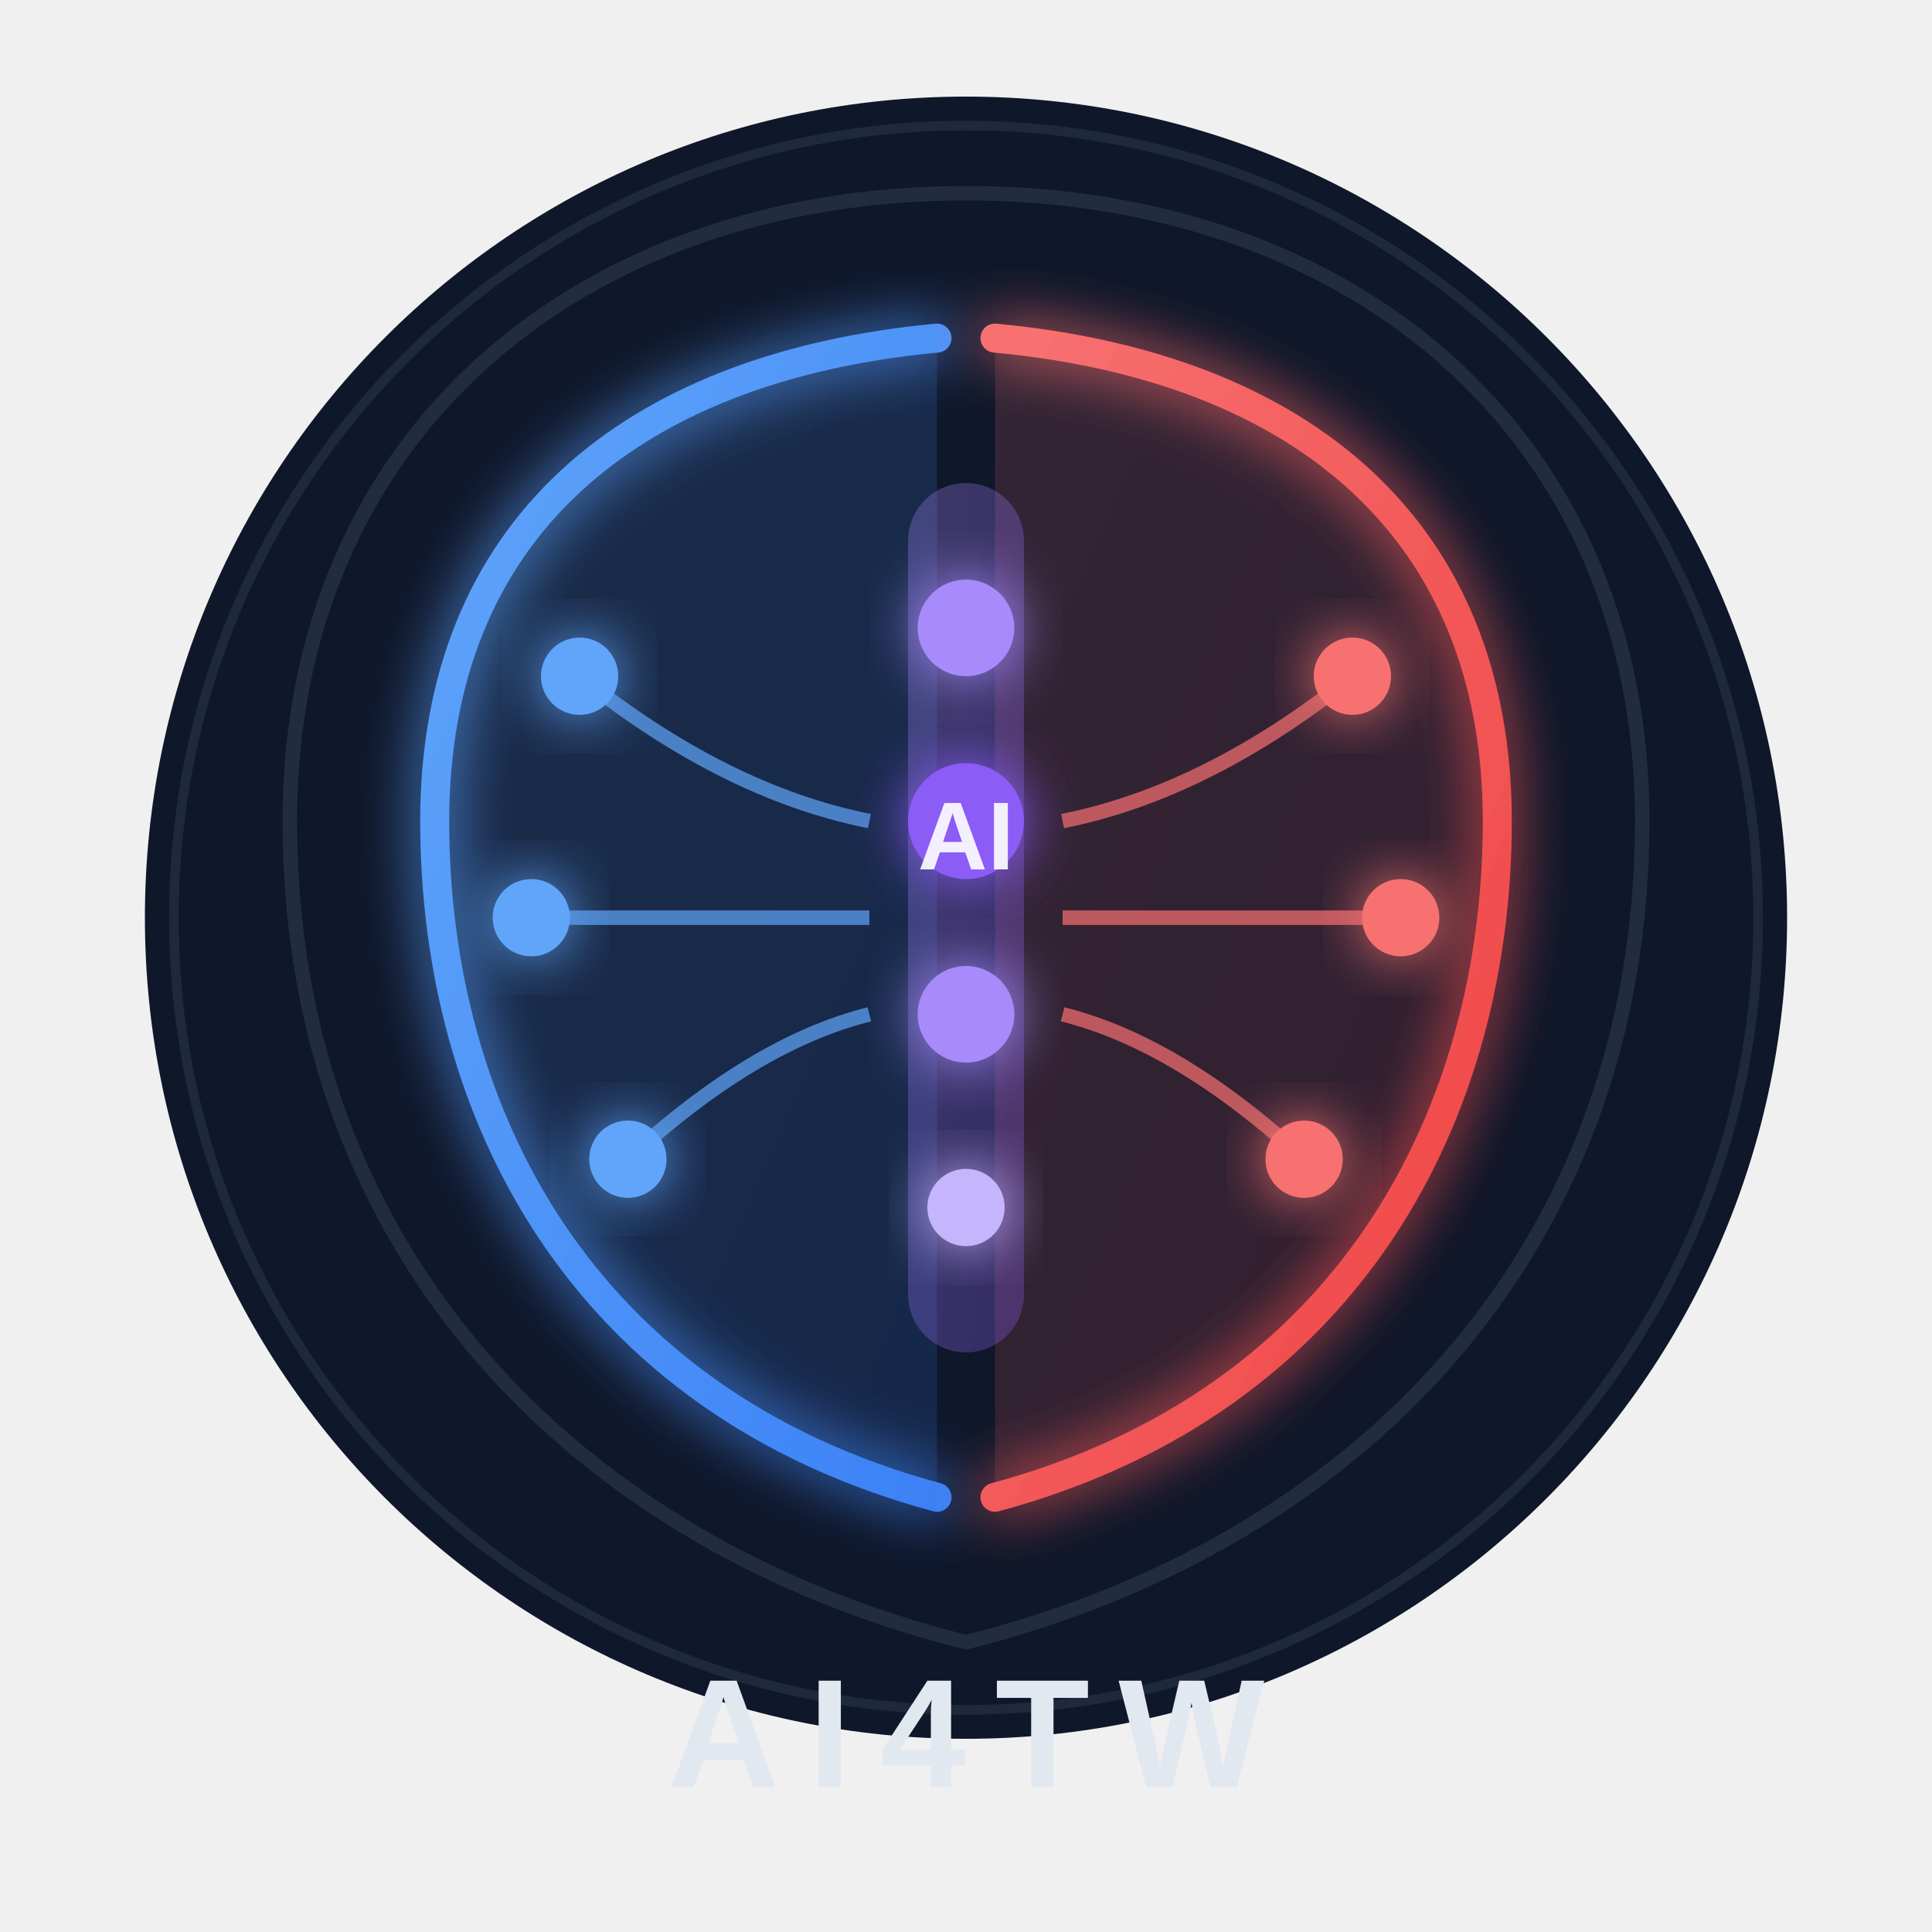
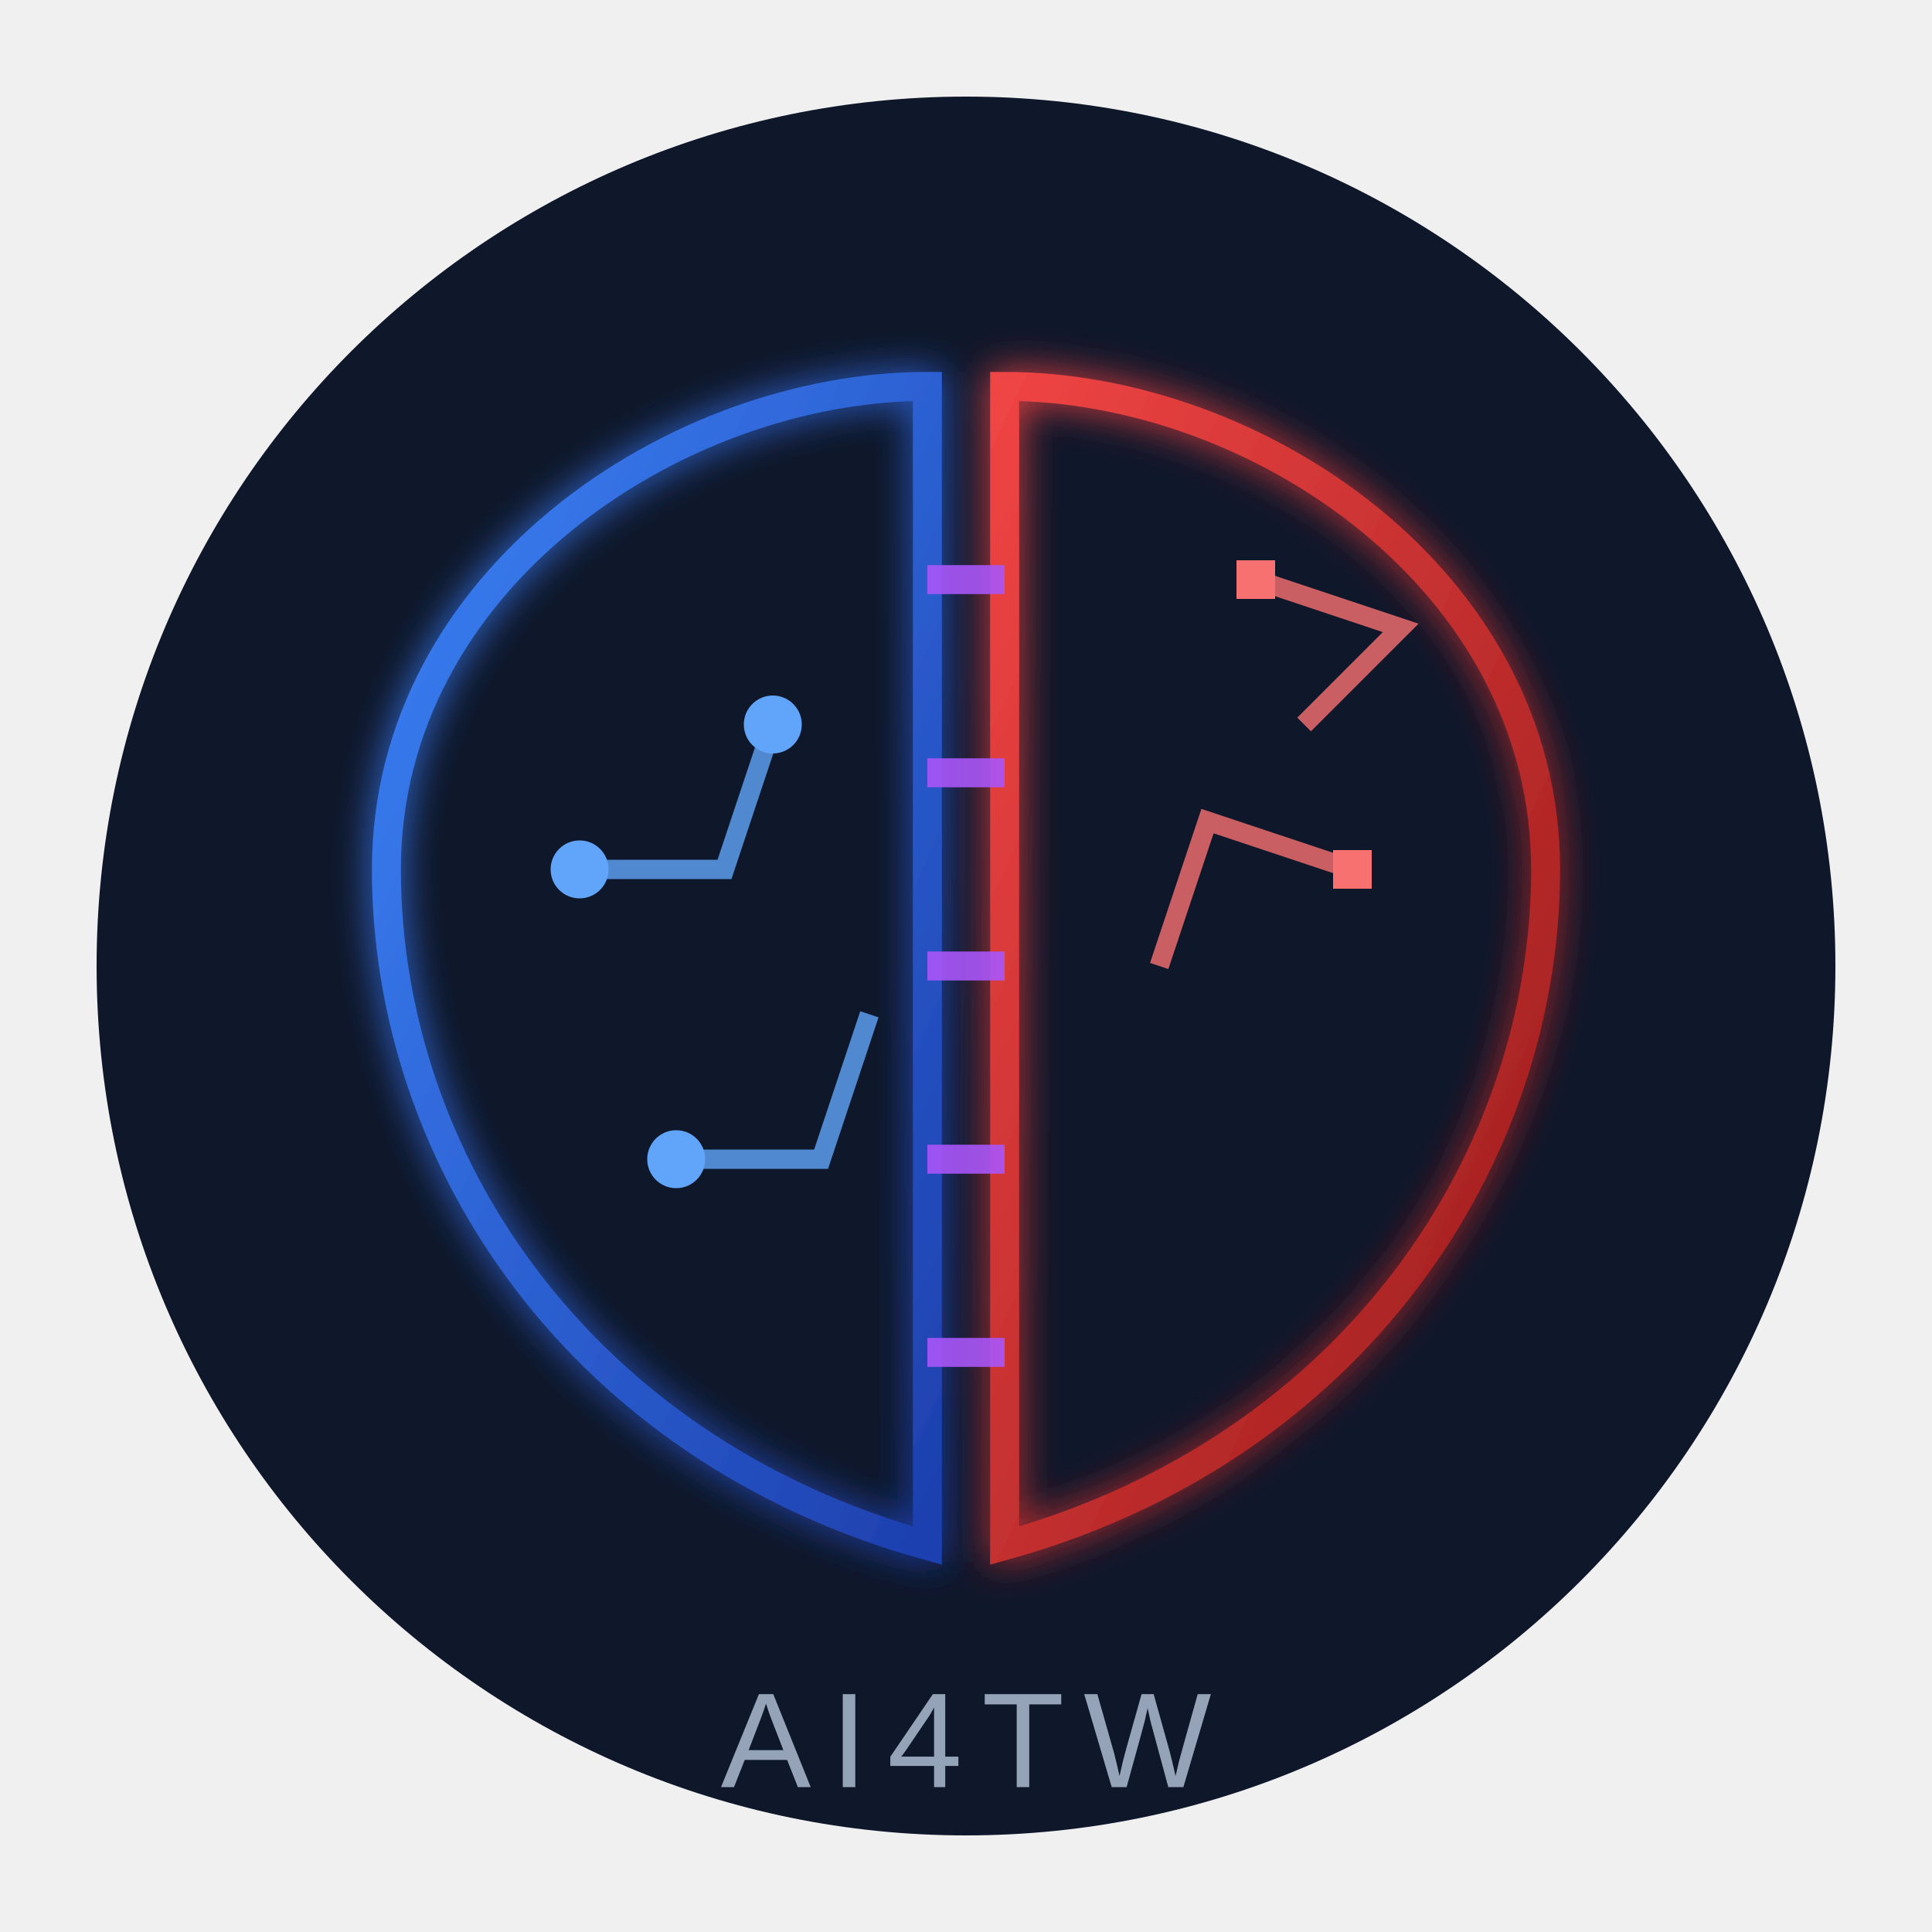
<svg xmlns="http://www.w3.org/2000/svg" viewBox="0 0 200 200" width="200" height="200">
  <defs>
    <linearGradient id="blueGrad" x1="0%" y1="0%" x2="100%" y2="100%">
-       <stop offset="0%" style="stop-color:#60a5fa" />
-       <stop offset="100%" style="stop-color:#3b82f6" />
+       <stop offset="0%" style="stop-color:#3b82f6" />
+       <stop offset="100%" style="stop-color:#1e40af" />
    </linearGradient>
    <linearGradient id="redGrad" x1="0%" y1="0%" x2="100%" y2="100%">
-       <stop offset="0%" style="stop-color:#f87171" />
-       <stop offset="100%" style="stop-color:#ef4444" />
+       <stop offset="0%" style="stop-color:#ef4444" />
+       <stop offset="100%" style="stop-color:#991b1b" />
    </linearGradient>
-     <linearGradient id="purpleGrad" x1="0%" y1="0%" x2="100%" y2="100%">
-       <stop offset="0%" style="stop-color:#a78bfa" />
-       <stop offset="100%" style="stop-color:#8b5cf6" />
-     </linearGradient>
-     <filter id="glow" x="-50%" y="-50%" width="200%" height="200%">
-       <feGaussianBlur stdDeviation="3" result="blur" />
-       <feMerge>
-         <feMergeNode in="blur" />
-         <feMergeNode in="SourceGraphic" />
-       </feMerge>
+     <filter id="blueGlow" x="-20%" y="-20%" width="140%" height="140%">
+       <feGaussianBlur stdDeviation="2" result="blur" />
+       <feComposite in="SourceGraphic" in2="blur" operator="over" />
+     </filter>
+     <filter id="redGlow" x="-20%" y="-20%" width="140%" height="140%">
+       <feGaussianBlur stdDeviation="2" result="blur" />
+       <feComposite in="SourceGraphic" in2="blur" operator="over" />
    </filter>
  </defs>
-   <circle cx="100" cy="95" r="85" fill="#0f172a" />
-   <circle cx="100" cy="95" r="82" fill="none" stroke="#1e293b" stroke-width="1" />
-   <path d="M 100 20             C 140 20, 170 45, 170 85             C 170 130, 140 160, 100 170             C 60 160, 30 130, 30 85             C 30 45, 60 20, 100 20 Z" fill="none" stroke="#334155" stroke-width="1.5" opacity="0.5" />
-   <path d="M 97 35             C 65 38, 45 55, 45 85             C 45 115, 60 145, 97 155             L 97 35 Z" fill="url(#blueGrad)" opacity="0.15" />
-   <path d="M 97 35             C 65 38, 45 55, 45 85             C 45 115, 60 145, 97 155" fill="none" stroke="url(#blueGrad)" stroke-width="3" stroke-linecap="round" filter="url(#glow)" />
-   <circle cx="60" cy="70" r="4" fill="#60a5fa" filter="url(#glow)" />
-   <circle cx="55" cy="95" r="4" fill="#60a5fa" filter="url(#glow)" />
-   <circle cx="65" cy="120" r="4" fill="#60a5fa" filter="url(#glow)" />
-   <path d="M 60 70 Q 75 82, 90 85" stroke="#60a5fa" stroke-width="1.5" fill="none" opacity="0.7" />
-   <path d="M 55 95 L 90 95" stroke="#60a5fa" stroke-width="1.5" fill="none" opacity="0.7" />
-   <path d="M 65 120 Q 78 108, 90 105" stroke="#60a5fa" stroke-width="1.5" fill="none" opacity="0.7" />
-   <path d="M 103 35             C 135 38, 155 55, 155 85             C 155 115, 140 145, 103 155             L 103 35 Z" fill="url(#redGrad)" opacity="0.15" />
-   <path d="M 103 35             C 135 38, 155 55, 155 85             C 155 115, 140 145, 103 155" fill="none" stroke="url(#redGrad)" stroke-width="3" stroke-linecap="round" filter="url(#glow)" />
-   <circle cx="140" cy="70" r="4" fill="#f87171" filter="url(#glow)" />
-   <circle cx="145" cy="95" r="4" fill="#f87171" filter="url(#glow)" />
-   <circle cx="135" cy="120" r="4" fill="#f87171" filter="url(#glow)" />
-   <path d="M 140 70 Q 125 82, 110 85" stroke="#f87171" stroke-width="1.5" fill="none" opacity="0.7" />
-   <path d="M 145 95 L 110 95" stroke="#f87171" stroke-width="1.5" fill="none" opacity="0.7" />
-   <path d="M 135 120 Q 122 108, 110 105" stroke="#f87171" stroke-width="1.5" fill="none" opacity="0.7" />
-   <rect x="94" y="50" width="12" height="90" rx="6" fill="url(#purpleGrad)" opacity="0.3" />
-   <circle cx="100" cy="65" r="5" fill="#a78bfa" filter="url(#glow)" />
-   <circle cx="100" cy="85" r="6" fill="#8b5cf6" filter="url(#glow)" />
-   <circle cx="100" cy="105" r="5" fill="#a78bfa" filter="url(#glow)" />
-   <circle cx="100" cy="125" r="4" fill="#c4b5fd" filter="url(#glow)" />
-   <text x="100" y="90" font-family="Arial, sans-serif" font-size="10" font-weight="bold" fill="#ffffff" text-anchor="middle" opacity="0.9">AI</text>
-   <text x="100" y="185" font-family="'Segoe UI', Arial, sans-serif" font-size="16" font-weight="600" fill="#e2e8f0" text-anchor="middle" letter-spacing="3">AI4TW</text>
+   <circle cx="100" cy="100" r="90" fill="#0f172a" />
+   <path d="M 96 40 C 70 40, 40 60, 40 90 C 40 120, 60 150, 96 160 Z" fill="none" stroke="url(#blueGrad)" stroke-width="3" filter="url(#blueGlow)" />
+   <path d="M 60 90 L 75 90 L 80 75" stroke="#60a5fa" stroke-width="2" fill="none" opacity="0.8" />
+   <circle cx="60" cy="90" r="3" fill="#60a5fa" />
+   <circle cx="80" cy="75" r="3" fill="#60a5fa" />
+   <path d="M 70 120 L 85 120 L 90 105" stroke="#60a5fa" stroke-width="2" fill="none" opacity="0.8" />
+   <circle cx="70" cy="120" r="3" fill="#60a5fa" />
+   <path d="M 104 40 C 130 40, 160 60, 160 90 C 160 120, 140 150, 104 160 Z" fill="none" stroke="url(#redGrad)" stroke-width="3" filter="url(#redGlow)" />
+   <path d="M 140 90 L 125 85 L 120 100" stroke="#f87171" stroke-width="2" fill="none" opacity="0.8" />
+   <rect x="138" y="88" width="4" height="4" fill="#f87171" />
+   <path d="M 130 60 L 145 65 L 135 75" stroke="#f87171" stroke-width="2" fill="none" opacity="0.8" />
+   <rect x="128" y="58" width="4" height="4" fill="#f87171" />
+   <line x1="96" y1="60" x2="104" y2="60" stroke="#a855f7" stroke-width="3" opacity="0.9" />
+   <line x1="96" y1="80" x2="104" y2="80" stroke="#a855f7" stroke-width="3" opacity="0.9" />
+   <line x1="96" y1="100" x2="104" y2="100" stroke="#a855f7" stroke-width="3" opacity="0.9" />
+   <line x1="96" y1="120" x2="104" y2="120" stroke="#a855f7" stroke-width="3" opacity="0.9" />
+   <line x1="96" y1="140" x2="104" y2="140" stroke="#a855f7" stroke-width="3" opacity="0.9" />
+   <text x="100" y="185" font-family="Arial, sans-serif" font-size="14" fill="#94a3b8" text-anchor="middle" letter-spacing="2">AI4TW</text>
</svg>
